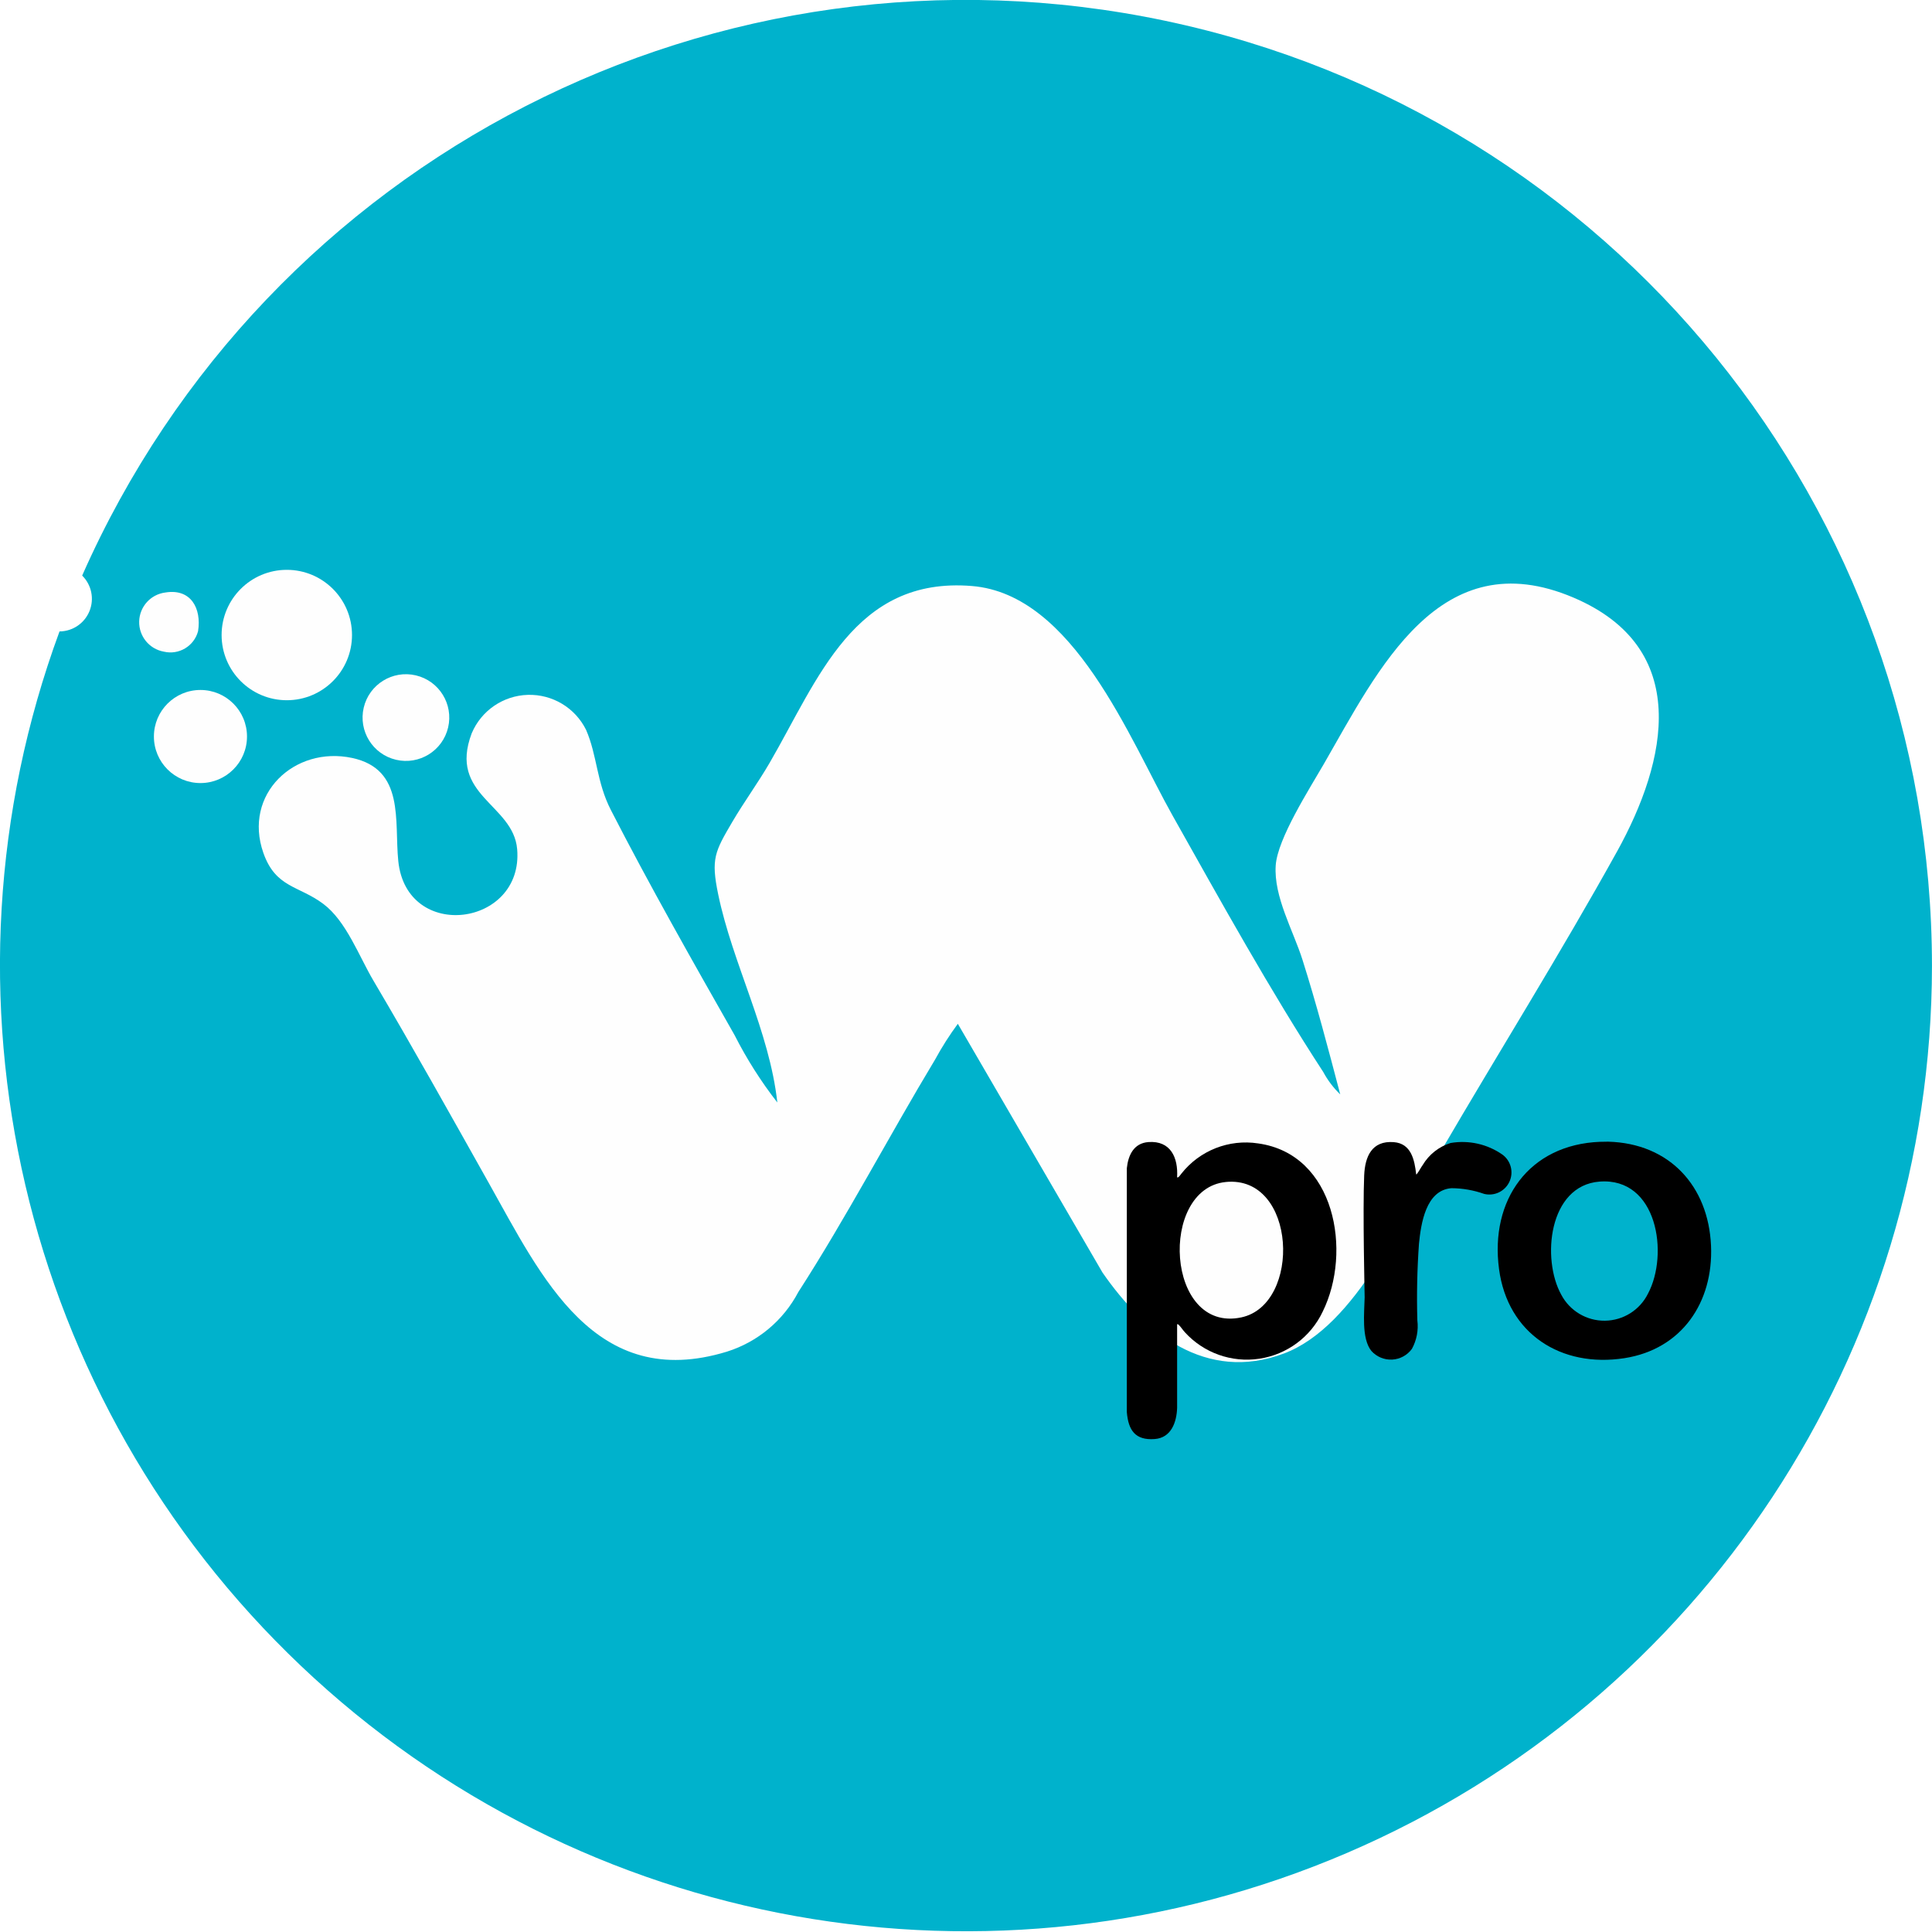
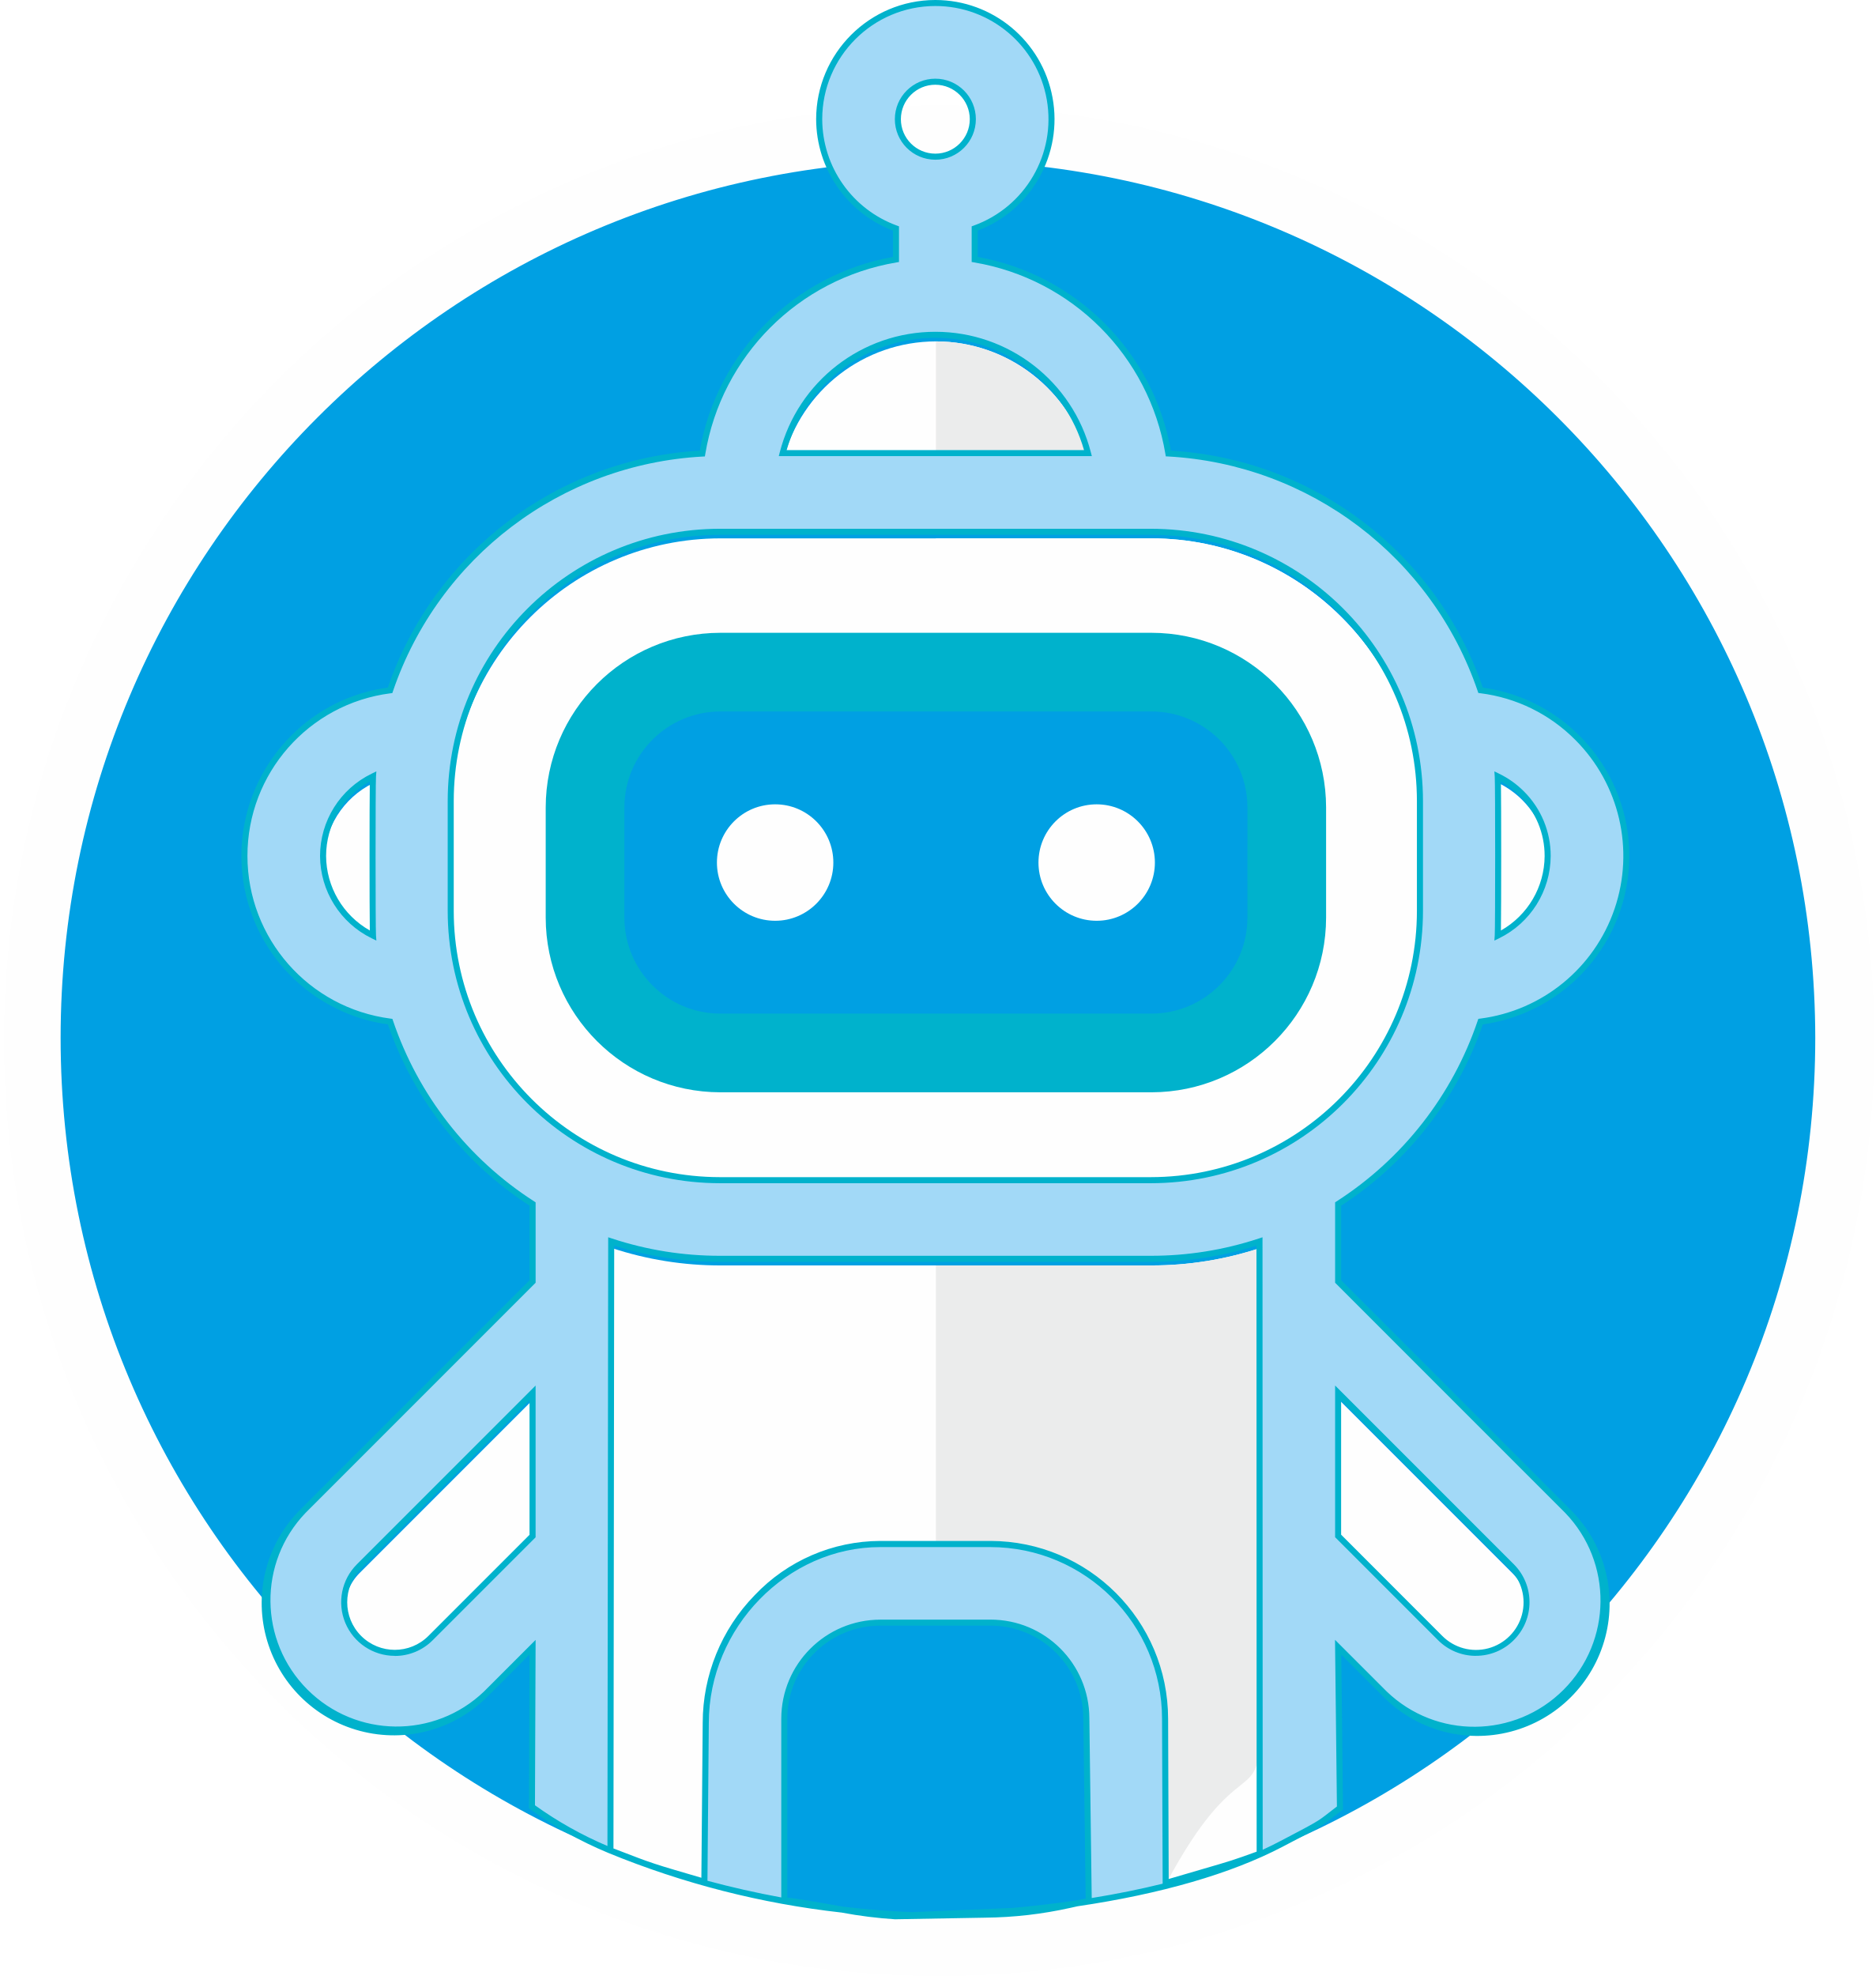
- <svg xmlns="http://www.w3.org/2000/svg" id="loginlogo" width="119" height="119.002" viewBox="0 0 119 119.002">
-   <g id="Workings_Pro">
-     <g id="Group_5628" data-name="Group 5628">
-       <path id="Path_29308" data-name="Path 29308" d="M134,74.5A59.5,59.5,0,1,1,18.666,53.893a2.009,2.009,0,0,0,1.395-3.44A59.509,59.509,0,0,1,134,74.5Z" transform="translate(-15 -15)" fill="#00b2cc" />
-       <g id="Group_5627" data-name="Group 5627" transform="translate(8.571 35.099)">
-         <path id="Path_29309" data-name="Path 29309" d="M63.73,209.289a1.762,1.762,0,0,1-2.111,1.258,1.843,1.843,0,0,1,.1-3.643C63.28,206.648,63.953,207.873,63.73,209.289Z" transform="translate(-60.101 -205.508)" fill="#fefefe" />
-         <path id="Path_29310" data-name="Path 29310" d="M70.623,241.508a2.867,2.867,0,1,1-2.866-2.868,2.867,2.867,0,0,1,2.866,2.868Z" transform="translate(-63.98 -231.24)" fill="#fefefe" />
-         <path id="Path_29311" data-name="Path 29311" d="M94.853,203.717a4.016,4.016,0,1,1-4.017-4.017A4.016,4.016,0,0,1,94.853,203.717Z" transform="translate(-81.742 -199.7)" fill="#fefefe" />
-         <circle id="Ellipse_447" data-name="Ellipse 447" cx="2.67" cy="2.67" r="2.67" transform="translate(13.22 11.085) rotate(-76.72)" fill="#fefefe" />
-         <path id="Path_29312" data-name="Path 29312" d="M182.5,220.676c-3.453,6.231-7.263,12.318-10.855,18.473-2.292,3.93-5.19,10.771-9.673,12.447-4.781,1.788-8.58-1.26-11.161-4.992L141.9,231.282a19.09,19.09,0,0,0-1.4,2.2c-2.826,4.692-5.469,9.739-8.422,14.317a7.516,7.516,0,0,1-4.4,3.677c-8.143,2.491-11.417-4.6-14.686-10.418-2.343-4.173-4.648-8.3-7.085-12.428-.9-1.52-1.674-3.671-3.092-4.734-1.511-1.133-2.934-.981-3.692-3.143-1.262-3.6,1.906-6.606,5.471-5.845,3.261.7,2.588,3.881,2.841,6.355.515,5,7.725,4.036,7.322-.735-.236-2.786-4.257-3.3-2.8-7.14a3.876,3.876,0,0,1,7.045-.211c.69,1.587.637,3.2,1.526,4.935,2.328,4.544,5.089,9.416,7.624,13.874a25.6,25.6,0,0,0,2.63,4.143c-.488-4.409-2.754-8.536-3.643-12.822-.454-2.187-.207-2.622.859-4.443.722-1.233,1.585-2.408,2.309-3.654,2.991-5.15,5.216-11.49,12.466-10.893,6.252.513,9.7,9.411,12.345,14.123,2.93,5.213,6.035,10.822,9.291,15.813a5.588,5.588,0,0,0,1.045,1.378c-.728-2.773-1.461-5.566-2.328-8.3-.57-1.8-1.777-3.879-1.646-5.806.112-1.648,2.079-4.711,2.959-6.237,3.354-5.815,7.138-13.774,15.391-10.254,7.288,3.109,5.779,10.03,2.672,15.64Z" transform="translate(-91.473 -203.32)" fill="#fefefe" />
+ <svg xmlns="http://www.w3.org/2000/svg" width="191.859" height="202.06" viewBox="0 0 191.859 202.06">
+   <g id="splashLogo" transform="translate(4.236 8.326)">
+     <g id="Layer_1" data-name="Layer 1" transform="translate(-4.236 -8.326)">
+       <g id="popPROVIDER" transform="translate(0 0)">
+         <g id="Group_5636" data-name="Group 5636" transform="translate(0 10.2)">
+           <path id="Path_29399" data-name="Path 29399" d="M104.644,50.68A92.831,92.831,0,1,1,11.81,143.511,92.83,92.83,0,0,1,104.644,50.68Z" transform="translate(-8.711 -47.581)" fill="#00a0e3" fill-rule="evenodd" />
+           <path id="Path_29400" data-name="Path 29400" d="M95.933,230.73a95.638,95.638,0,1,1,37.339-7.539,95.349,95.349,0,0,1-37.339,7.539Zm0-185.662A89.732,89.732,0,1,0,185.664,134.8,89.835,89.835,0,0,0,95.933,45.068Z" transform="translate(0 -38.87)" fill="#fefefe" />
+         </g>
+         <path id="Path_29401" data-name="Path 29401" d="M258.617,247.619a14.855,14.855,0,0,1-14.839,14.837H207.153a14.852,14.852,0,0,1-14.837-14.837v-9.355a14.855,14.855,0,0,1,14.837-14.839h36.625a14.857,14.857,0,0,1,14.839,14.839v9.355ZM247.512,209.79H203.422A27.553,27.553,0,0,0,175.9,237.309v11.263a27.552,27.552,0,0,0,27.519,27.519h44.093a27.551,27.551,0,0,0,27.519-27.519V237.309A27.55,27.55,0,0,0,247.512,209.79Z" transform="translate(-129.742 -154.739)" fill="#fefefe" fill-rule="evenodd" />
+         <path id="Path_29402" data-name="Path 29402" d="M586.456,306.85A9.04,9.04,0,0,1,584,321.377c.058-.829.055-15.448,0-16.277A9.084,9.084,0,0,1,586.456,306.85Z" transform="translate(-430.751 -225.038)" fill="#fefefe" fill-rule="evenodd" />
+         <path id="Path_29403" data-name="Path 29403" d="M320.911,133.03a16.144,16.144,0,0,1,15.608,12.095H305.3A16.149,16.149,0,0,1,320.911,133.03Z" transform="translate(-225.186 -98.121)" fill="#fefefe" fill-rule="evenodd" />
+         <path id="Path_29404" data-name="Path 29404" d="M126.13,313.24a9.061,9.061,0,0,1,5.1-8.14c-.058.829-.058,15.448,0,16.275A9.047,9.047,0,0,1,126.13,313.24Z" transform="translate(-93.032 -225.038)" fill="#fefefe" fill-rule="evenodd" />
+         <path id="Path_29405" data-name="Path 29405" d="M143.213,570.4a5.174,5.174,0,1,1-7.316-7.319l17.747-17.747v14.637L143.213,570.4Z" transform="translate(-99.117 -402.229)" fill="#fefefe" fill-rule="evenodd" />
+         <path id="Path_29406" data-name="Path 29406" d="M294.752,551.578l-.031-16.443a17.883,17.883,0,0,0-17.865-17.862H265.6a17.883,17.883,0,0,0-17.865,17.862l-.181,16.01c-6.122-1.771-4.343-.52-9.609-2.818l.136-61.987a35.408,35.408,0,0,0,11.1,1.779h44.093a35.428,35.428,0,0,0,11.105-1.779l-.039,61.942c-6.064,2.149-1.74.882-9.586,3.3Z" transform="translate(-175.502 -358.719)" fill="#fefefe" fill-rule="evenodd" />
+         <path id="Path_29407" data-name="Path 29407" d="M539.53,570.388a5.172,5.172,0,0,1-7.319,0L521.78,559.96V545.32l17.75,17.75a5.173,5.173,0,0,1,0,7.319h0Z" transform="translate(-384.859 -402.221)" fill="#fefefe" fill-rule="evenodd" />
+         <path id="Path_29408" data-name="Path 29408" d="M364.783,133.03h0v12.095h15.613A16.149,16.149,0,0,0,364.783,133.03Z" transform="translate(-269.057 -98.121)" fill="#ebecec" fill-rule="evenodd" />
+         <path id="Path_29409" data-name="Path 29409" d="M370.411,517.273a17.883,17.883,0,0,1,17.865,17.862l.005,16.28c7.458-14.039,9.654-7.607,9.651-15.947V486.34a35.422,35.422,0,0,1-11.105,1.779H364.78v29.154h5.631Z" transform="translate(-269.057 -358.718)" fill="#ebecec" fill-rule="evenodd" />
+         <path id="Path_29410" data-name="Path 29410" d="M386.828,209.79H364.78v13.635h18.314a14.857,14.857,0,0,1,14.839,14.839v9.355a14.855,14.855,0,0,1-14.839,14.837H364.78v13.635h22.048a27.551,27.551,0,0,0,27.519-27.519V237.309a27.55,27.55,0,0,0-27.519-27.519Z" transform="translate(-269.057 -154.739)" fill="#fefefe" fill-rule="evenodd" />
+         <g id="Group_5637" data-name="Group 5637" transform="translate(24.688)">
+           <path id="Path_29411" data-name="Path 29411" d="M224.869,168.368a5.173,5.173,0,0,1-7.319,0l-10.431-10.431V143.3l17.75,17.75a5.173,5.173,0,0,1,0,7.319Zm-36.9-46.814H143.875a27.553,27.553,0,0,1-27.519-27.522V82.772A27.553,27.553,0,0,1,143.875,55.25h44.093a27.553,27.553,0,0,1,27.519,27.522v11.26a27.553,27.553,0,0,1-27.519,27.522Zm11.124,68.881c-3.382,1.228-2.6.926-9.612,2.992l-.063-16.807a17.885,17.885,0,0,0-17.865-17.865H160.289c-9.848,0-17.847,8.447-17.847,18.3L142.3,193.3a69.123,69.123,0,0,1-9.61-3.194l.076-62.281a35.434,35.434,0,0,0,11.105,1.777h44.093a35.434,35.434,0,0,0,11.105-1.777l.018,62.612Zm-17.482,4.844c-2.695.425-3.48,1.089-10.6,1.383l-9.166.163c-3.582-.16-7.707-1.207-11.37-1.645v-18.56a9.83,9.83,0,0,1,9.817-9.819h11.263a9.774,9.774,0,0,1,9.812,9.759l.247,18.72ZM165.923,35.11A16.143,16.143,0,0,1,181.531,47.2H150.309A16.149,16.149,0,0,1,165.923,35.11Zm0-25.884a3.834,3.834,0,1,1-3.836,3.834A3.838,3.838,0,0,1,165.923,9.226Zm-41.2,148.712-10.431,10.431a5.175,5.175,0,1,1-7.319-7.319l17.75-17.75v14.637h0ZM108.4,96.538a9.041,9.041,0,0,1,0-16.275c-.058.827-.058,15.446,0,16.275ZM225.9,82.011a9.037,9.037,0,0,1-2.456,14.527c.058-.829.058-15.446,0-16.277A9.04,9.04,0,0,1,225.9,82.011Zm-18.781,49.908v-7.927a35.723,35.723,0,0,0,14.569-18.65,17.08,17.08,0,0,0,0-33.883,35.641,35.641,0,0,0-31.933-24.21A24.226,24.226,0,0,0,169.946,27.4V24.238a11.881,11.881,0,1,0-8.048,0V27.4a24.226,24.226,0,0,0-19.809,19.846,35.638,35.638,0,0,0-31.933,24.21,17.081,17.081,0,0,0,0,33.883,35.751,35.751,0,0,0,14.572,18.65v7.927l-23.439,23.439a13.222,13.222,0,1,0,18.7,18.7l4.742-4.739-.063,16.317c7.3,5.508,22.793,10.426,38.847,11.076l10.4-.436c12.087-1.118,21.232-3.613,27.372-6.825,4.7-2.461,3.766-1.984,6.022-3.692l-.186-16.44,4.742,4.739a13.222,13.222,0,1,0,18.7-18.7Z" transform="translate(-94.943 -0.87)" fill="#a2d9f7" fill-rule="evenodd" />
+           <path id="Path_29412" data-name="Path 29412" d="M160.985,196.263a45.046,45.046,0,0,1-5.516-.69,88.616,88.616,0,0,1-23.864-6.1l-.084-.037a39.047,39.047,0,0,1-7.909-4.432l-.123-.094.06-15.721L119.34,173.4a13.53,13.53,0,1,1-19.132-19.135l23.347-23.347v-7.631a36.126,36.126,0,0,1-14.493-18.537,17.392,17.392,0,0,1-9.89-29.519,17.183,17.183,0,0,1,9.89-4.925,35.951,35.951,0,0,1,31.9-24.226,24.464,24.464,0,0,1,19.762-19.809v-2.69a12.235,12.235,0,0,1-7.857-11.394A12.2,12.2,0,0,1,165.052,0h.005a12.19,12.19,0,0,1,4.335,23.583v2.69a24.467,24.467,0,0,1,19.762,19.809,35.959,35.959,0,0,1,31.9,24.226A17.388,17.388,0,0,1,236.04,87.535a17.423,17.423,0,0,1-14.984,17.219,36.115,36.115,0,0,1-14.49,18.537v7.631l23.347,23.347A13.531,13.531,0,1,1,210.777,173.4l-4.2-4.2.178,15.837-.123.094c-.391.294-.685.525-.929.716-1.178.921-1.225.958-5.138,3-5.267,2.755-12.433,4.826-20.967,6.083-.241.052-.478.1-.719.16a41.777,41.777,0,0,1-8.72,1.005l-9.174.163Zm-5.379-1.294c2.351.276,4.713.467,7.054.562l10.376-.436q3.334-.307,6.44-.766c.3-.066.617-.126.958-.186l-.244-18.453a9.488,9.488,0,0,0-9.5-9.455H159.423a9.519,9.519,0,0,0-9.507,9.51v18.288c1.393.176,2.868.438,4.3.69l1.388.244Zm3.821-29.351h11.263a10.106,10.106,0,0,1,10.121,10.069l.241,18.4q3.834-.622,7.256-1.467l-.063-16.87A17.575,17.575,0,0,0,170.689,158.2H159.426c-9.507,0-17.537,8.237-17.537,17.988l-.139,16.133c2.43.656,4.962,1.231,7.55,1.706V175.75a10.14,10.14,0,0,1,10.126-10.129Zm0-8.046h11.263a18.2,18.2,0,0,1,18.175,18.175l.06,16.393c1.428-.42,2.514-.737,3.375-.987,3.031-.882,3.225-.939,5.621-1.808l-.018-61.969a35.766,35.766,0,0,1-10.8,1.661H143.012a35.766,35.766,0,0,1-10.8-1.661l-.076,61.641c1.189.449,1.963.748,2.527.966q1.472.569,3.71,1.223c.68.2,1.564.457,2.755.808l.136-15.837a18.722,18.722,0,0,1,5.316-13.055,17.759,17.759,0,0,1,12.84-5.55Zm39.094-31.049v.428l.018,62.2q.9-.413,1.737-.853c3.863-2.021,3.884-2.039,5.044-2.944.22-.171.48-.375.811-.627l-.194-17.044,5.28,5.277A12.914,12.914,0,0,0,229.477,154.7l-23.53-23.53v-8.224l.142-.092a35.48,35.48,0,0,0,14.443-18.487l.063-.184.192-.024a16.774,16.774,0,0,0,9.725-28.5,16.566,16.566,0,0,0-9.722-4.773l-.194-.024-.063-.184a35.516,35.516,0,0,0-31.655-24l-.249-.013-.042-.247A23.852,23.852,0,0,0,169.03,26.834l-.257-.045V23.145l.2-.073A11.57,11.57,0,0,0,165.057.614h-.005a11.584,11.584,0,0,0-11.564,11.57,11.611,11.611,0,0,0,7.652,10.887l.2.073V26.79l-.257.045a23.849,23.849,0,0,0-19.555,19.592l-.042.247-.249.013a35.507,35.507,0,0,0-31.655,24l-.063.184-.192.024A16.762,16.762,0,0,0,94.7,87.528a16.8,16.8,0,0,0,14.632,16.632l.192.024.063.184a35.49,35.49,0,0,0,14.446,18.487l.142.092v8.224l-23.53,23.53A12.914,12.914,0,0,0,118.9,172.964l5.274-5.272-.066,16.912a38.565,38.565,0,0,0,7.413,4.162l.076-62.247.407.134a35.157,35.157,0,0,0,11.008,1.761H187.11a35.157,35.157,0,0,0,11.008-1.761l.407-.134Zm21.825,42.8a5.441,5.441,0,0,1-3.876-1.609l-10.523-10.523V141.679l18.277,18.277a5.483,5.483,0,0,1,0,7.754h0a5.46,5.46,0,0,1-3.878,1.609Zm-13.779-12.386L216.9,167.277a4.866,4.866,0,1,0,6.883-6.88l-17.222-17.222v13.761Zm-96.793,12.386a5.483,5.483,0,0,1-3.878-9.363l18.277-18.277V157.2l-10.523,10.523a5.45,5.45,0,0,1-3.876,1.609Zm13.779-26.147L106.329,160.4a4.867,4.867,0,0,0,6.883,6.883l10.339-10.339V143.183Zm63.554-22.184H143.012a27.861,27.861,0,0,1-27.829-27.831V81.9A27.861,27.861,0,0,1,143.012,54.07h44.093A27.861,27.861,0,0,1,214.934,81.9v11.26A27.861,27.861,0,0,1,187.105,120.993Zm-44.093-66.3A27.243,27.243,0,0,0,115.8,81.9v11.26a27.243,27.243,0,0,0,27.21,27.212h44.093a27.243,27.243,0,0,0,27.21-27.212V81.9a27.241,27.241,0,0,0-27.21-27.212H143.012Zm79.222,41.49.037-.535c.058-.834.058-15.4,0-16.235l-.037-.533.48.234a9.318,9.318,0,0,1,2.54,1.811h0a9.29,9.29,0,0,1,2.74,6.61,9.419,9.419,0,0,1-5.277,8.413l-.48.234Zm.669-16.272c.039,2.538.039,12.7,0,15.241a8.8,8.8,0,0,0,4.471-7.615,8.68,8.68,0,0,0-2.556-6.175,8.806,8.806,0,0,0-1.913-1.451ZM107.883,96.179l-.48-.234a9.418,9.418,0,0,1-5.277-8.416,9.364,9.364,0,0,1,5.28-8.416l.48-.234-.037.533c-.058.832-.058,15.4,0,16.233l.037.535Zm-.669-16.27a8.736,8.736,0,0,0-4.469,7.62,8.8,8.8,0,0,0,4.472,7.618c-.039-2.54-.039-12.7,0-15.238Zm73.853-33.266H149.045l.1-.388a16.429,16.429,0,0,1,15.913-12.328h0a16.421,16.421,0,0,1,15.907,12.328l.1.386Zm-31.217-.619h30.414a15.813,15.813,0,0,0-30.414,0Zm15.207-29.692a4.143,4.143,0,1,1,4.146-4.143A4.147,4.147,0,0,1,165.057,16.333Zm0-7.668a3.524,3.524,0,1,0,3.524,3.524A3.529,3.529,0,0,0,165.06,8.665Z" transform="translate(-94.08 0)" fill="#00b2cc" />
+         </g>
+         <path id="Path_29413" data-name="Path 29413" d="M284.472,275.715a9.827,9.827,0,0,1-9.817,9.817H230.565a9.829,9.829,0,0,1-9.819-9.817V264.452a9.831,9.831,0,0,1,9.817-9.817h44.093a9.827,9.827,0,0,1,9.817,9.817Zm-9.817-29.125H230.565A17.884,17.884,0,0,0,212.7,264.452v11.263a17.882,17.882,0,0,0,17.862,17.862h44.093a17.882,17.882,0,0,0,17.862-17.862V264.452a17.884,17.884,0,0,0-17.862-17.862Z" transform="translate(-156.885 -181.882)" fill="#00b2cc" fill-rule="evenodd" />
+         <path id="Path_29414" data-name="Path 29414" d="M285.384,325.338a5.954,5.954,0,1,0-5.954-5.954A5.955,5.955,0,0,0,285.384,325.338Z" transform="translate(-206.104 -231.182)" fill="#fefefe" fill-rule="evenodd" />
+         <path id="Path_29415" data-name="Path 29415" d="M410.714,325.338a5.954,5.954,0,1,0-5.954-5.954A5.955,5.955,0,0,0,410.714,325.338Z" transform="translate(-298.546 -231.182)" fill="#fefefe" fill-rule="evenodd" />
      </g>
-     </g>
-     <g id="Group_5629" data-name="Group 5629" transform="translate(69.407 70.321)">
-       <path id="Path_29313" data-name="Path 29313" d="M383.328,387.308c.074.068.222-.181.27-.232a5.043,5.043,0,0,1,4.72-1.853c4.753.659,5.8,6.672,3.976,10.363a5.165,5.165,0,0,1-8.489,1.268c-.118-.125-.274-.365-.388-.464a.082.082,0,0,0-.089-.027v5.148c-.029.886-.363,1.845-1.38,1.921-1.2.091-1.627-.543-1.718-1.665V386.753c.084-.808.43-1.545,1.328-1.613,1.374-.1,1.841.963,1.769,2.168Zm2.987.293c-4.124.42-3.683,9.315.962,8.339C391.009,395.153,390.7,387.156,386.315,387.6Z" transform="translate(-380.23 -385.115)" />
-       <path id="Path_29314" data-name="Path 29314" d="M506.754,385.05l.485-.009c3.761.1,6.176,2.716,6.336,6.412.15,3.483-1.8,6.372-5.334,6.923-3.9.606-7.191-1.5-7.723-5.483-.57-4.247,1.832-7.677,6.237-7.845Zm-.051,2.45c-3.137.247-3.575,4.779-2.349,6.974a3,3,0,0,0,5.336-.068c1.3-2.434.583-7.187-2.987-6.906Z" transform="translate(-477.591 -385.04)" />
-       <path id="Path_29315" data-name="Path 29315" d="M460.147,387.142c.047.011.051-.013.072-.044.12-.154.226-.369.344-.532a3.067,3.067,0,0,1,1.716-1.355,4.31,4.31,0,0,1,3.2.72,1.361,1.361,0,0,1-1.127,2.417,6.166,6.166,0,0,0-2.02-.353c-1.579.122-1.876,2.182-2,3.419a47.1,47.1,0,0,0-.1,4.722,2.9,2.9,0,0,1-.334,1.754,1.606,1.606,0,0,1-2.5.127c-.62-.772-.429-2.387-.412-3.3,0-.181-.122-5.349-.029-7.51.049-1.165.475-2.153,1.821-2.049,1.079.084,1.281,1.091,1.382,1.986Z" transform="translate(-442.337 -385.129)" />
    </g>
  </g>
</svg>
